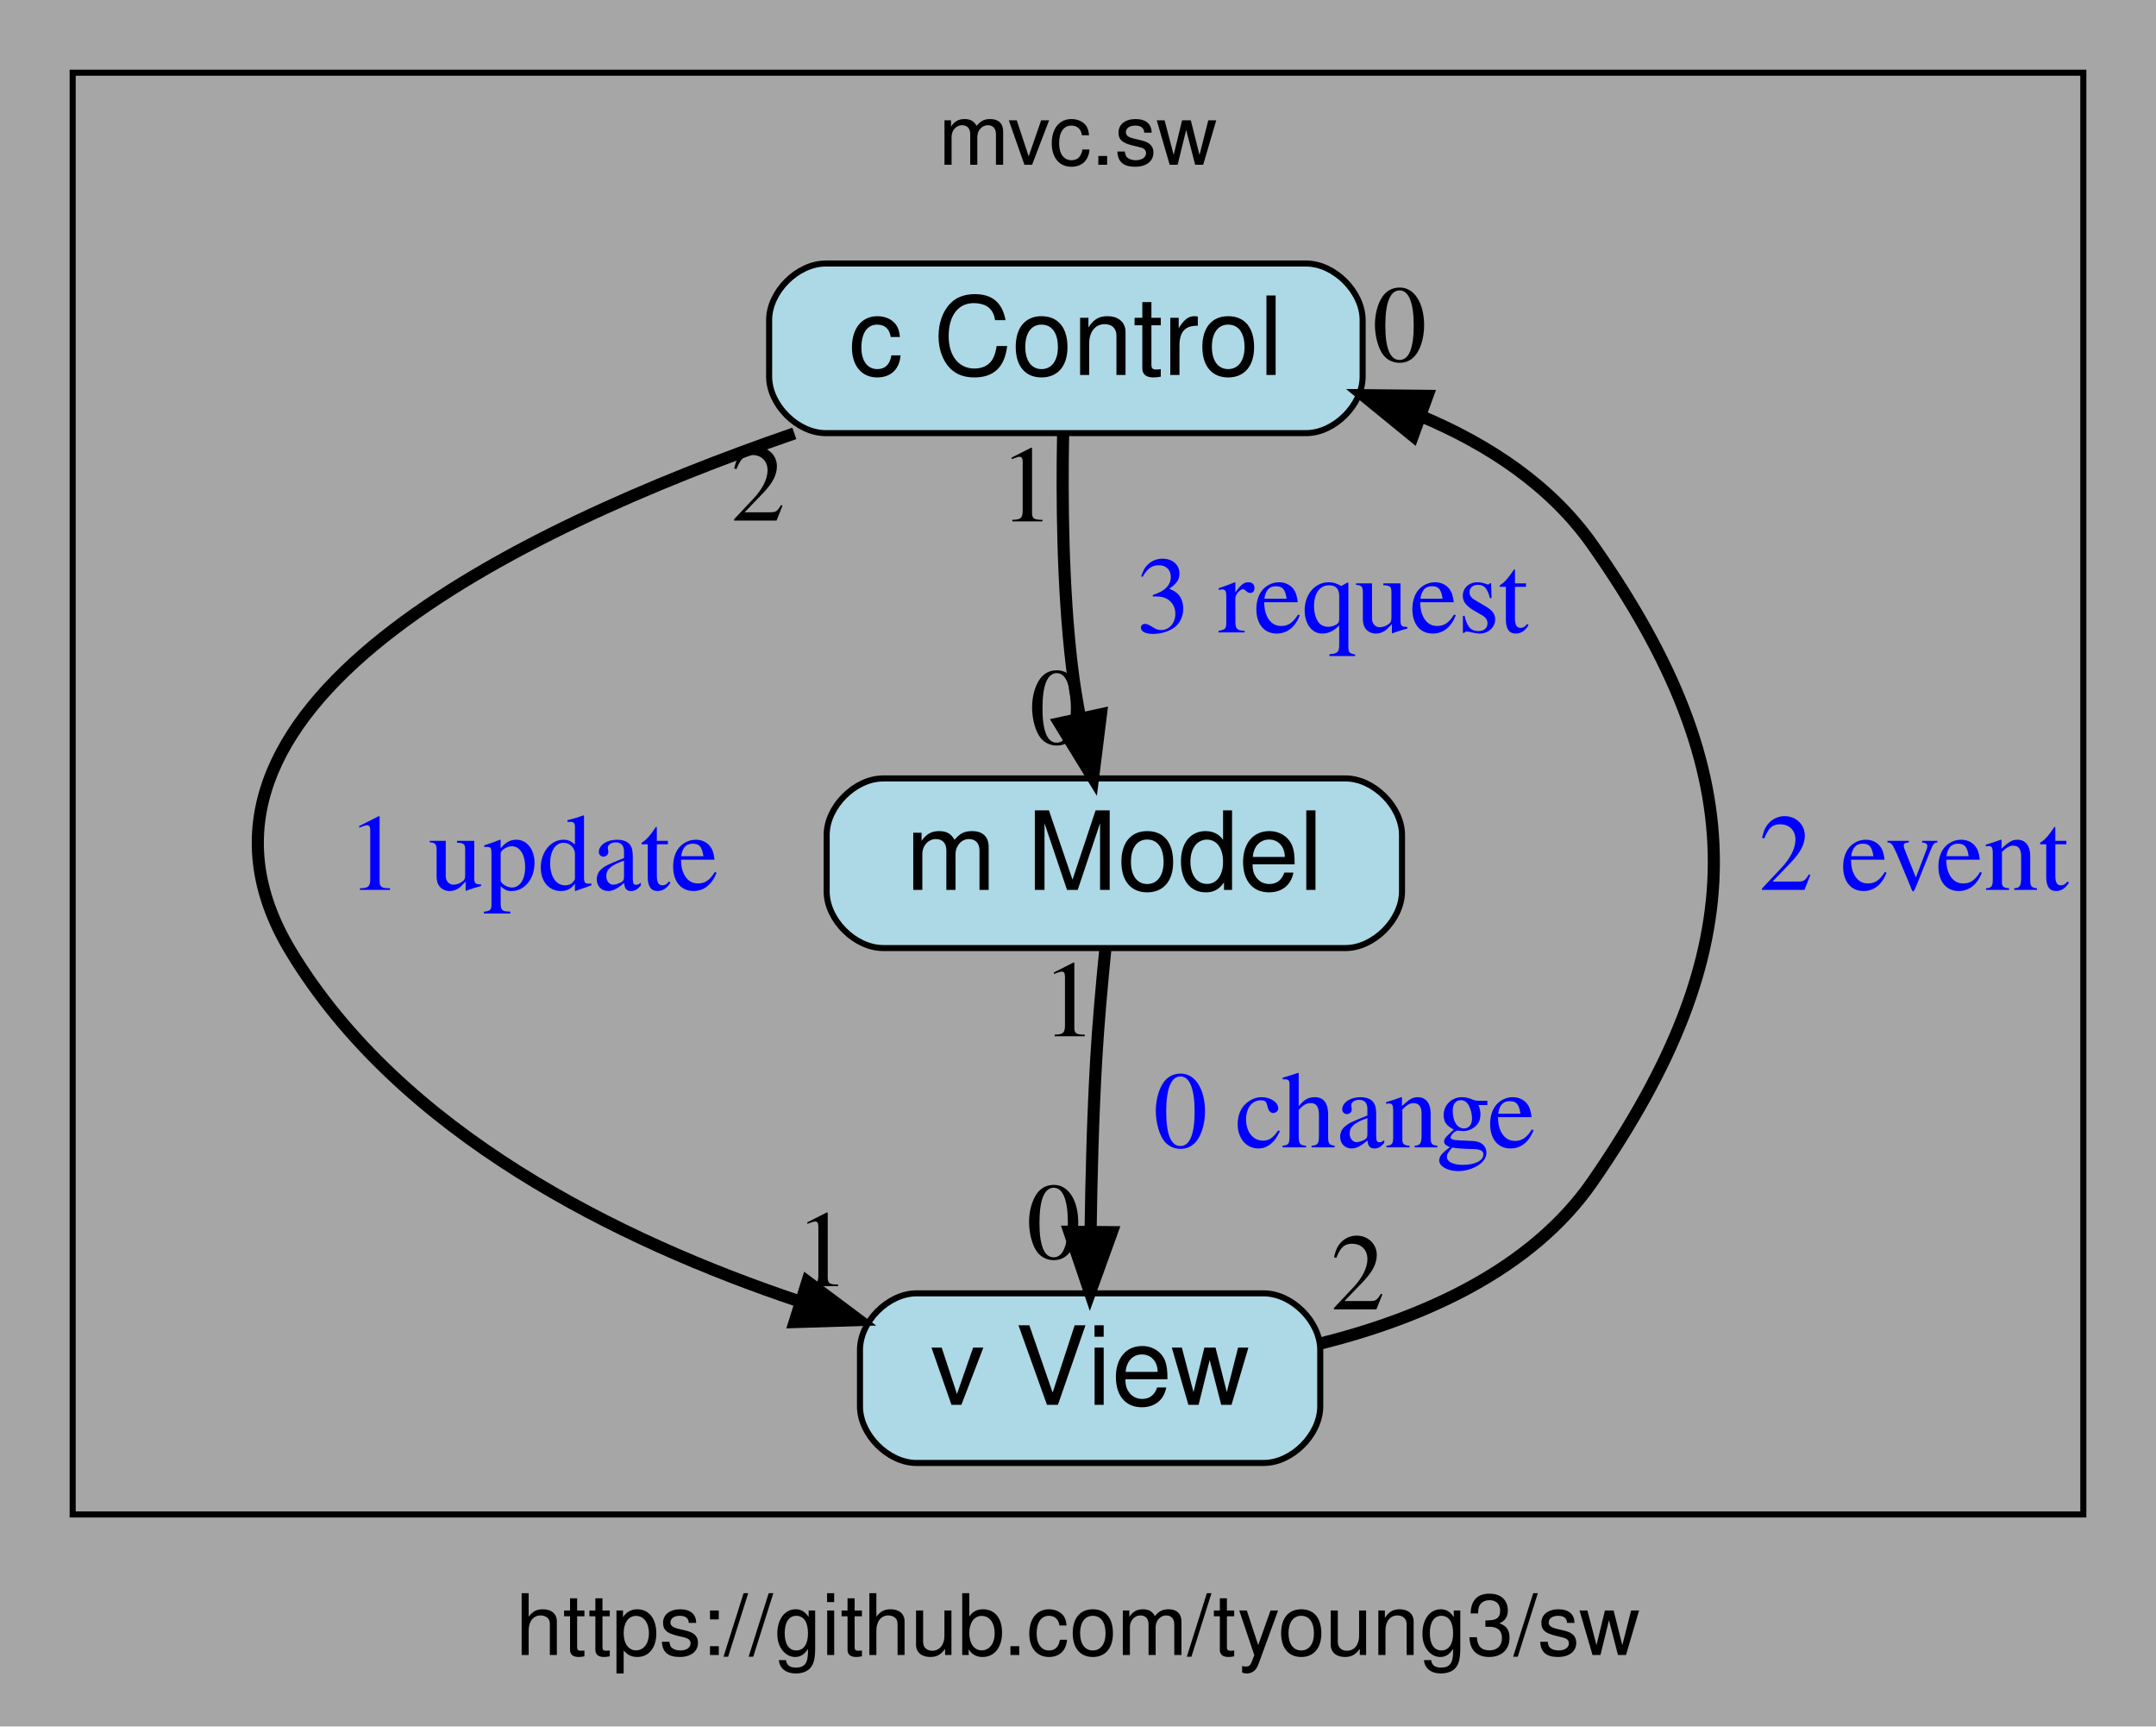
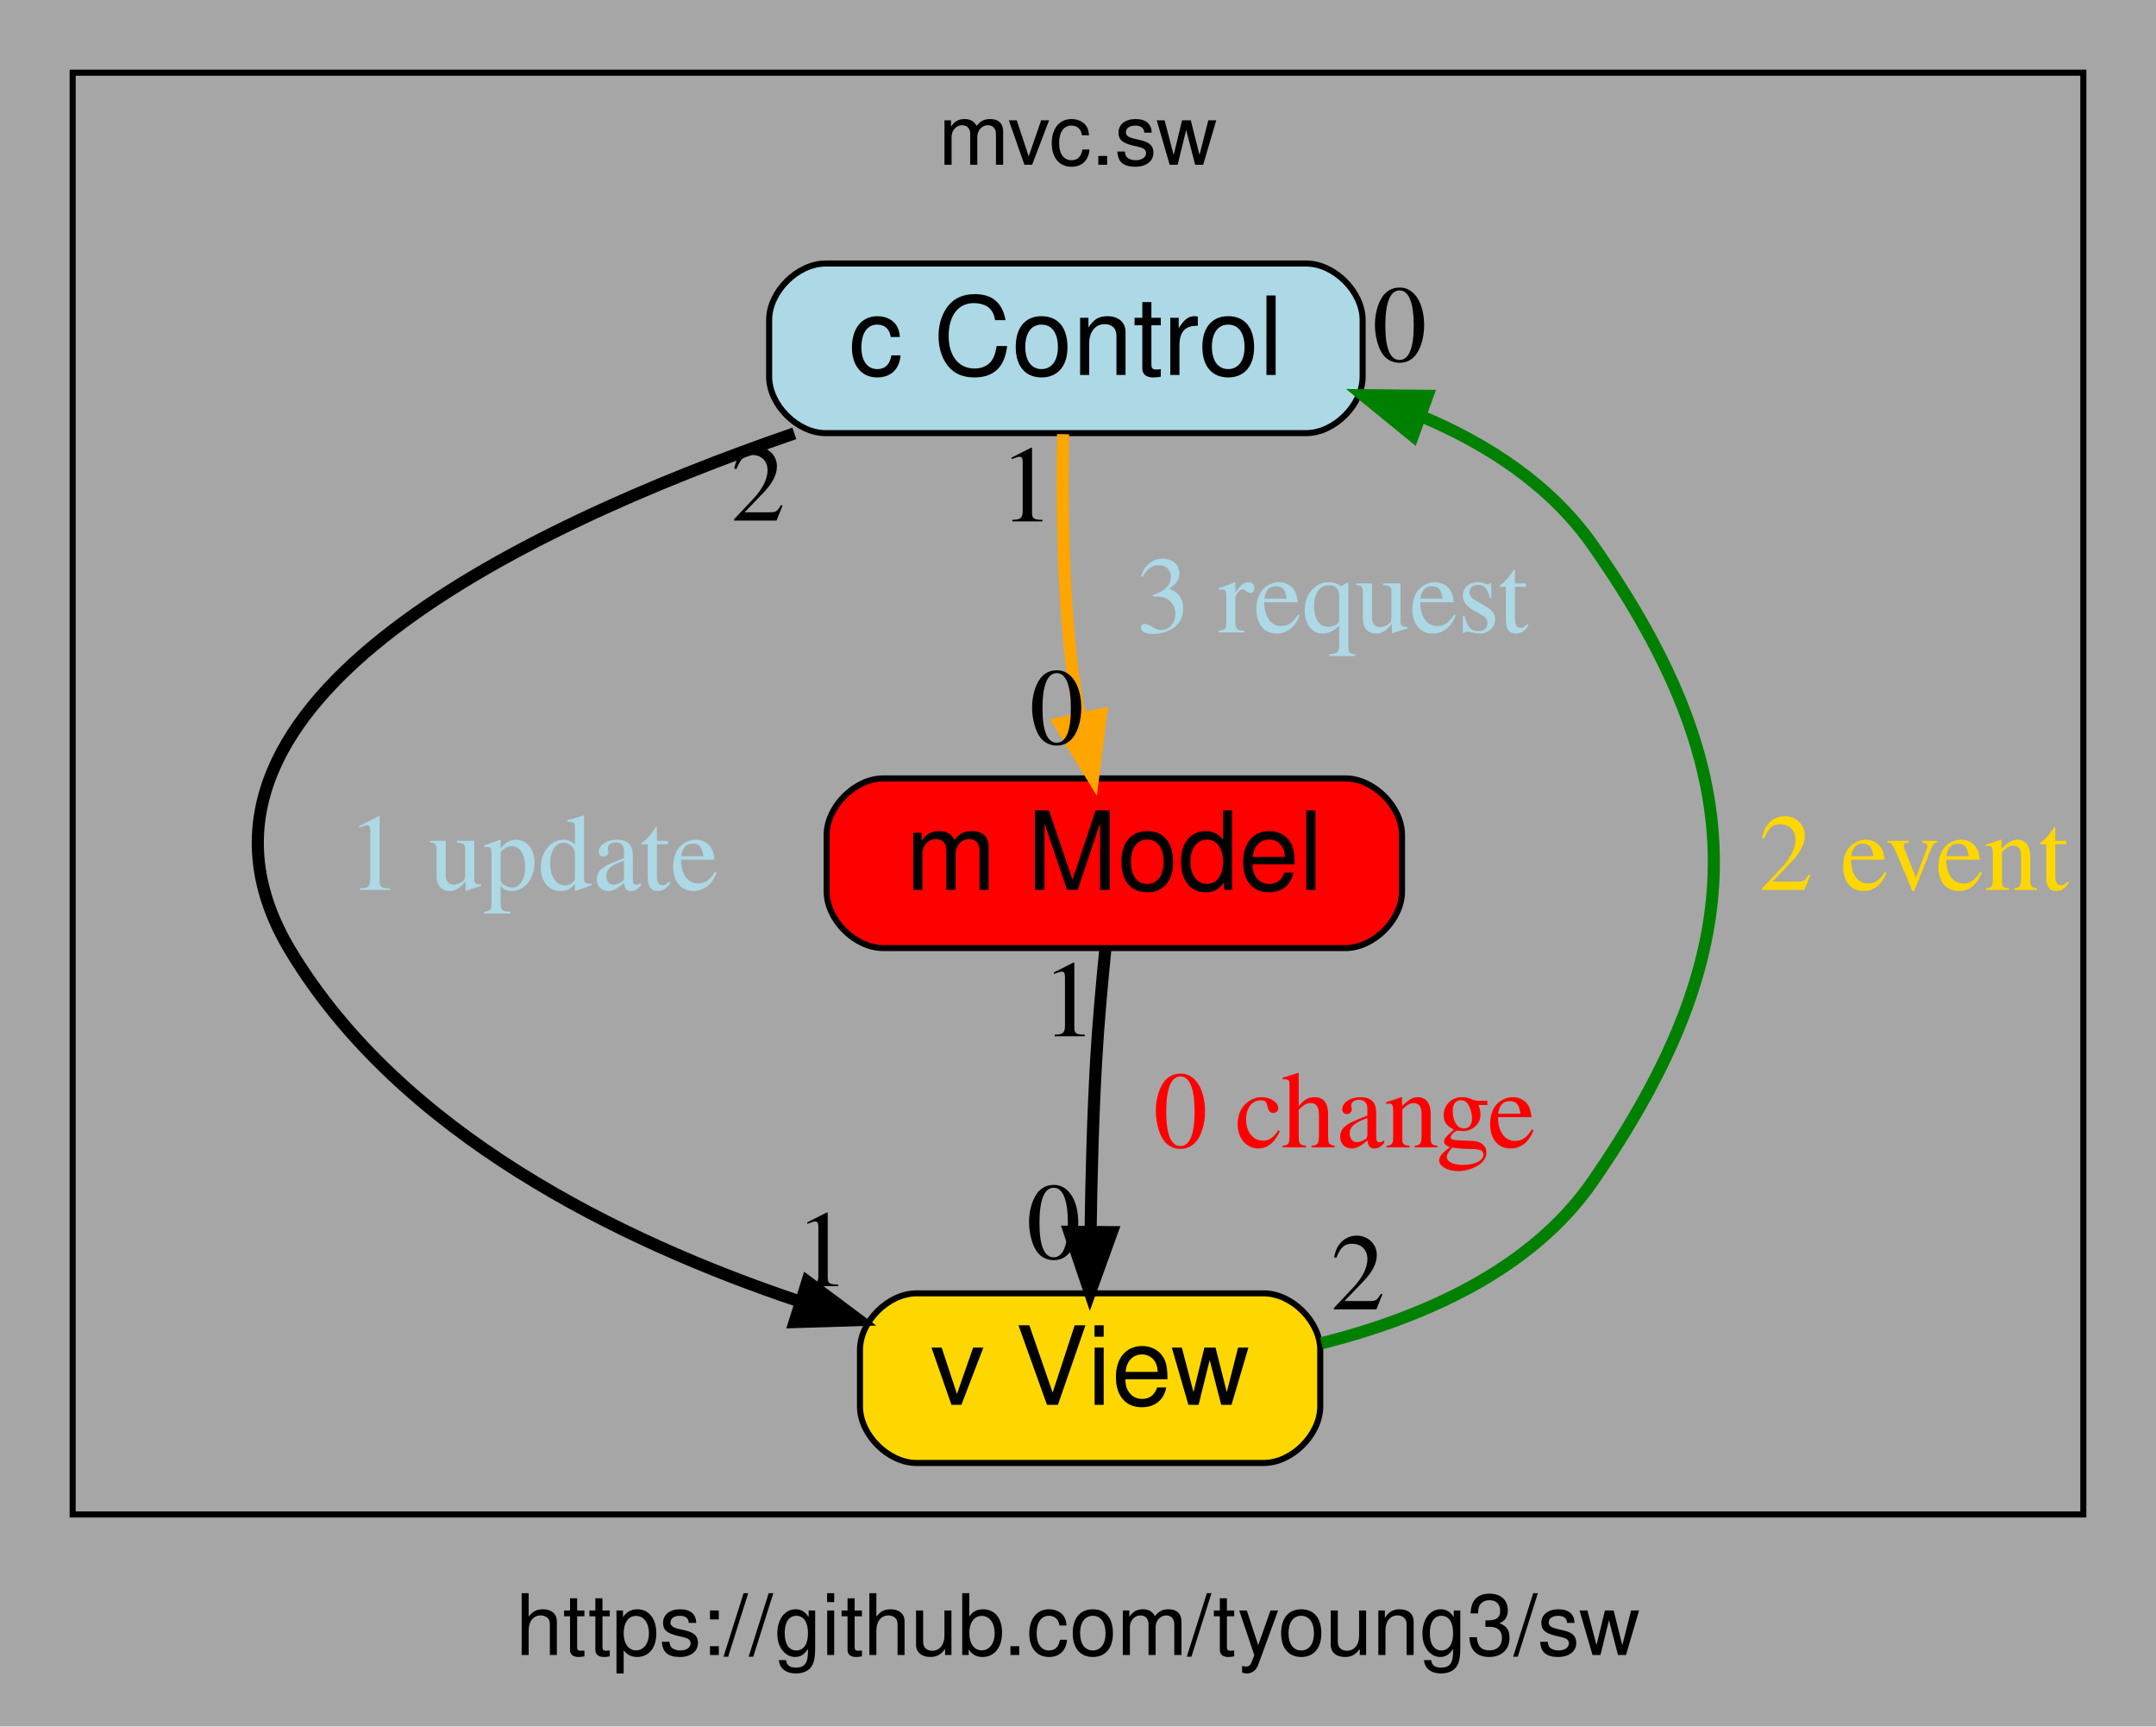
<svg xmlns="http://www.w3.org/2000/svg" xmlns:xlink="http://www.w3.org/1999/xlink" width="356pt" height="285pt" viewBox="0.00 0.00 356.00 285.00">
  <g id="graph0" class="graph" transform="scale(1 1) rotate(0) translate(4 281)">
    <g id="a_graph0">
      <a xlink:href="https://github.com/tyoung3/sw/blob/master/nds/mvc.sw" xlink:title="https://github.com/tyoung3/sw">
        <polygon fill="#a6a6a6" stroke="transparent" points="-4,4 -4,-281 352,-281 352,4 -4,4" />
        <text text-anchor="middle" x="174" y="-7.8" font-family="Helvetica,sans-Serif" font-size="14.00">https://github.com/tyoung3/sw</text>
      </a>
    </g>
    <g id="clust1" class="cluster">
      <g id="a_clust1">
        <a xlink:href="mvc.sw.html" xlink:title="mvc.sw">
          <polygon fill="#a6a6a6" stroke="black" points="8,-31 8,-269 340,-269 340,-31 8,-31" />
          <text text-anchor="middle" x="174" y="-253.8" font-family="Helvetica,sans-Serif" font-size="14.00">mvc.sw</text>
        </a>
      </g>
    </g>
    <g id="node1" class="node">
      <g id="a_node1">
-         <a xlink:href="/home/tyoung3/go/src/github.com/tyoung3/sw/docs/html/Control.html" xlink:title="sw.Control ">
+         <a xlink:href="/usr/src/sw/htmlControl.html" xlink:title="ctl.Control ">
          <path fill="lightblue" stroke="black" d="M132.33,-209.5C132.33,-209.5 211.67,-209.5 211.67,-209.5 216.33,-209.5 221,-214.17 221,-218.83 221,-218.83 221,-228.17 221,-228.17 221,-232.83 216.33,-237.5 211.67,-237.5 211.67,-237.5 132.33,-237.5 132.33,-237.5 127.67,-237.5 123,-232.83 123,-228.17 123,-228.17 123,-218.83 123,-218.83 123,-214.17 127.67,-209.5 132.33,-209.5" />
          <text text-anchor="middle" x="172" y="-219.1" font-family="Helvetica,sans-Serif" font-size="18.00">c Control</text>
        </a>
      </g>
    </g>
    <g id="node2" class="node">
      <g id="a_node2">
-         <a xlink:href="/home/tyoung3/go/src/github.com/tyoung3/sw/docs/html/View.html" xlink:title="sw.View ">
-           <path fill="lightblue" stroke="black" d="M147.33,-39.5C147.33,-39.5 204.67,-39.5 204.67,-39.5 209.33,-39.5 214,-44.17 214,-48.83 214,-48.83 214,-58.17 214,-58.17 214,-62.83 209.33,-67.5 204.67,-67.5 204.67,-67.5 147.33,-67.5 147.33,-67.5 142.67,-67.5 138,-62.83 138,-58.17 138,-58.17 138,-48.83 138,-48.83 138,-44.17 142.67,-39.5 147.33,-39.5" />
+         <a xlink:href="/usr/src/sw/htmlView.html" xlink:title="vw.View ">
+           <path fill="gold" stroke="black" d="M147.33,-39.5C147.33,-39.5 204.67,-39.5 204.67,-39.5 209.33,-39.5 214,-44.17 214,-48.83 214,-48.83 214,-58.17 214,-58.17 214,-62.83 209.33,-67.5 204.67,-67.5 204.67,-67.5 147.33,-67.5 147.33,-67.5 142.67,-67.5 138,-62.83 138,-58.17 138,-58.17 138,-48.83 138,-48.83 138,-44.17 142.67,-39.5 147.33,-39.5" />
          <text text-anchor="middle" x="176" y="-49.1" font-family="Helvetica,sans-Serif" font-size="18.00">v View</text>
        </a>
      </g>
    </g>
    <g id="edge3" class="edge">
      <g id="a_edge3">
        <a xlink:title="0">
          <path fill="none" stroke="black" stroke-width="2" d="M127.16,-209.46C81.28,-193.61 19.87,-163.97 44,-124 62.16,-93.92 98.14,-76.2 127.96,-66.19" />
          <polygon fill="black" stroke="black" stroke-width="2" points="129.31,-69.43 137.8,-63.09 127.21,-62.76 129.31,-69.43" />
        </a>
      </g>
-       <text text-anchor="middle" x="84" y="-134.1" font-family="Times,serif" font-size="18.00" fill="blue">1 update</text>
+       <text text-anchor="middle" x="84" y="-134.1" font-family="Times,serif" font-size="18.00" fill="lightblue">1 update</text>
      <text text-anchor="middle" x="131.8" y="-68.69" font-family="Times,serif" font-size="18.00">1</text>
      <text text-anchor="middle" x="121.16" y="-195.06" font-family="Times,serif" font-size="18.00">2</text>
    </g>
    <g id="node3" class="node">
      <g id="a_node3">
-         <a xlink:href="/home/tyoung3/go/src/github.com/tyoung3/sw/docs/html/Model.html" xlink:title="sw.Model ">
-           <path fill="lightblue" stroke="black" d="M141.83,-124.5C141.83,-124.5 218.17,-124.5 218.17,-124.5 222.83,-124.5 227.5,-129.17 227.5,-133.83 227.5,-133.83 227.5,-143.17 227.5,-143.17 227.5,-147.83 222.83,-152.5 218.17,-152.5 218.17,-152.5 141.83,-152.5 141.83,-152.5 137.17,-152.5 132.5,-147.83 132.5,-143.17 132.5,-143.17 132.5,-133.83 132.5,-133.83 132.5,-129.17 137.17,-124.5 141.83,-124.5" />
+         <a xlink:href="/usr/src/sw/htmlModel.html" xlink:title="mdl.Model ">
+           <path fill="red" stroke="black" d="M141.83,-124.5C141.83,-124.5 218.17,-124.5 218.17,-124.5 222.83,-124.5 227.5,-129.17 227.5,-133.83 227.5,-133.83 227.5,-143.17 227.5,-143.17 227.5,-147.83 222.83,-152.5 218.17,-152.5 218.17,-152.5 141.83,-152.5 141.83,-152.5 137.17,-152.5 132.5,-147.83 132.5,-143.17 132.5,-143.17 132.5,-133.83 132.5,-133.83 132.5,-129.17 137.17,-124.5 141.83,-124.5" />
          <text text-anchor="middle" x="180" y="-134.1" font-family="Helvetica,sans-Serif" font-size="18.00">m Model</text>
        </a>
      </g>
    </g>
    <g id="edge1" class="edge">
      <g id="a_edge1">
-         <a xlink:title="0">
-           <path fill="none" stroke="black" stroke-width="2" d="M171.54,-209.33C171.34,-198.89 171.45,-183.96 173,-171 173.33,-168.23 173.8,-165.34 174.34,-162.49" />
-           <polygon fill="black" stroke="black" stroke-width="2" points="177.79,-163.09 176.48,-152.58 170.95,-161.61 177.79,-163.09" />
+         <a xlink:title="2">
+           <path fill="none" stroke="orange" stroke-width="2" d="M171.54,-209.33C171.34,-198.89 171.45,-183.96 173,-171 173.33,-168.23 173.8,-165.34 174.34,-162.49" />
+           <polygon fill="orange" stroke="orange" stroke-width="2" points="177.79,-163.09 176.48,-152.58 170.95,-161.61 177.79,-163.09" />
        </a>
      </g>
-       <text text-anchor="middle" x="216" y="-176.6" font-family="Times,serif" font-size="18.00" fill="blue">3 request</text>
+       <text text-anchor="middle" x="216" y="-176.6" font-family="Times,serif" font-size="18.00" fill="lightblue">3 request</text>
      <text text-anchor="middle" x="170.48" y="-158.18" font-family="Times,serif" font-size="18.00">0</text>
      <text text-anchor="middle" x="165.54" y="-194.93" font-family="Times,serif" font-size="18.00">1</text>
    </g>
    <g id="edge2" class="edge">
      <g id="a_edge2">
-         <a xlink:title="0">
-           <path fill="none" stroke="black" stroke-width="2" d="M214.21,-59.26C230.85,-63.44 248.85,-71.29 259,-86 285.51,-124.41 285.8,-152.8 259,-191 252.08,-200.86 241.75,-207.65 230.6,-212.32" />
-           <polygon fill="black" stroke="black" stroke-width="2" points="229.3,-209.06 221.09,-215.76 231.69,-215.65 229.3,-209.06" />
+         <a xlink:title="1">
+           <path fill="none" stroke="green" stroke-width="2" d="M214.21,-59.26C230.85,-63.44 248.85,-71.29 259,-86 285.51,-124.41 285.8,-152.8 259,-191 252.08,-200.86 241.75,-207.65 230.6,-212.32" />
+           <polygon fill="green" stroke="green" stroke-width="2" points="229.3,-209.06 221.09,-215.76 231.69,-215.65 229.3,-209.06" />
        </a>
      </g>
-       <text text-anchor="middle" x="312" y="-134.1" font-family="Times,serif" font-size="18.00" fill="blue">2 event</text>
+       <text text-anchor="middle" x="312" y="-134.1" font-family="Times,serif" font-size="18.00" fill="gold">2 event</text>
      <text text-anchor="middle" x="227.09" y="-221.36" font-family="Times,serif" font-size="18.00">0</text>
      <text text-anchor="middle" x="220.21" y="-64.86" font-family="Times,serif" font-size="18.00">2</text>
    </g>
    <g id="edge4" class="edge">
      <g id="a_edge4">
        <a xlink:title="0">
          <path fill="none" stroke="black" stroke-width="2" d="M178.52,-124.34C177.95,-118.7 177.35,-112.03 177,-106 176.47,-96.73 176.2,-86.51 176.08,-77.64" />
          <polygon fill="black" stroke="black" stroke-width="2" points="179.58,-77.6 175.98,-67.63 172.58,-77.67 179.58,-77.6" />
        </a>
      </g>
-       <text text-anchor="middle" x="218" y="-91.6" font-family="Times,serif" font-size="18.00" fill="blue">0 change</text>
+       <text text-anchor="middle" x="218" y="-91.6" font-family="Times,serif" font-size="18.00" fill="red">0 change</text>
      <text text-anchor="middle" x="169.98" y="-73.23" font-family="Times,serif" font-size="18.00">0</text>
      <text text-anchor="middle" x="172.52" y="-109.94" font-family="Times,serif" font-size="18.00">1</text>
    </g>
  </g>
</svg>
